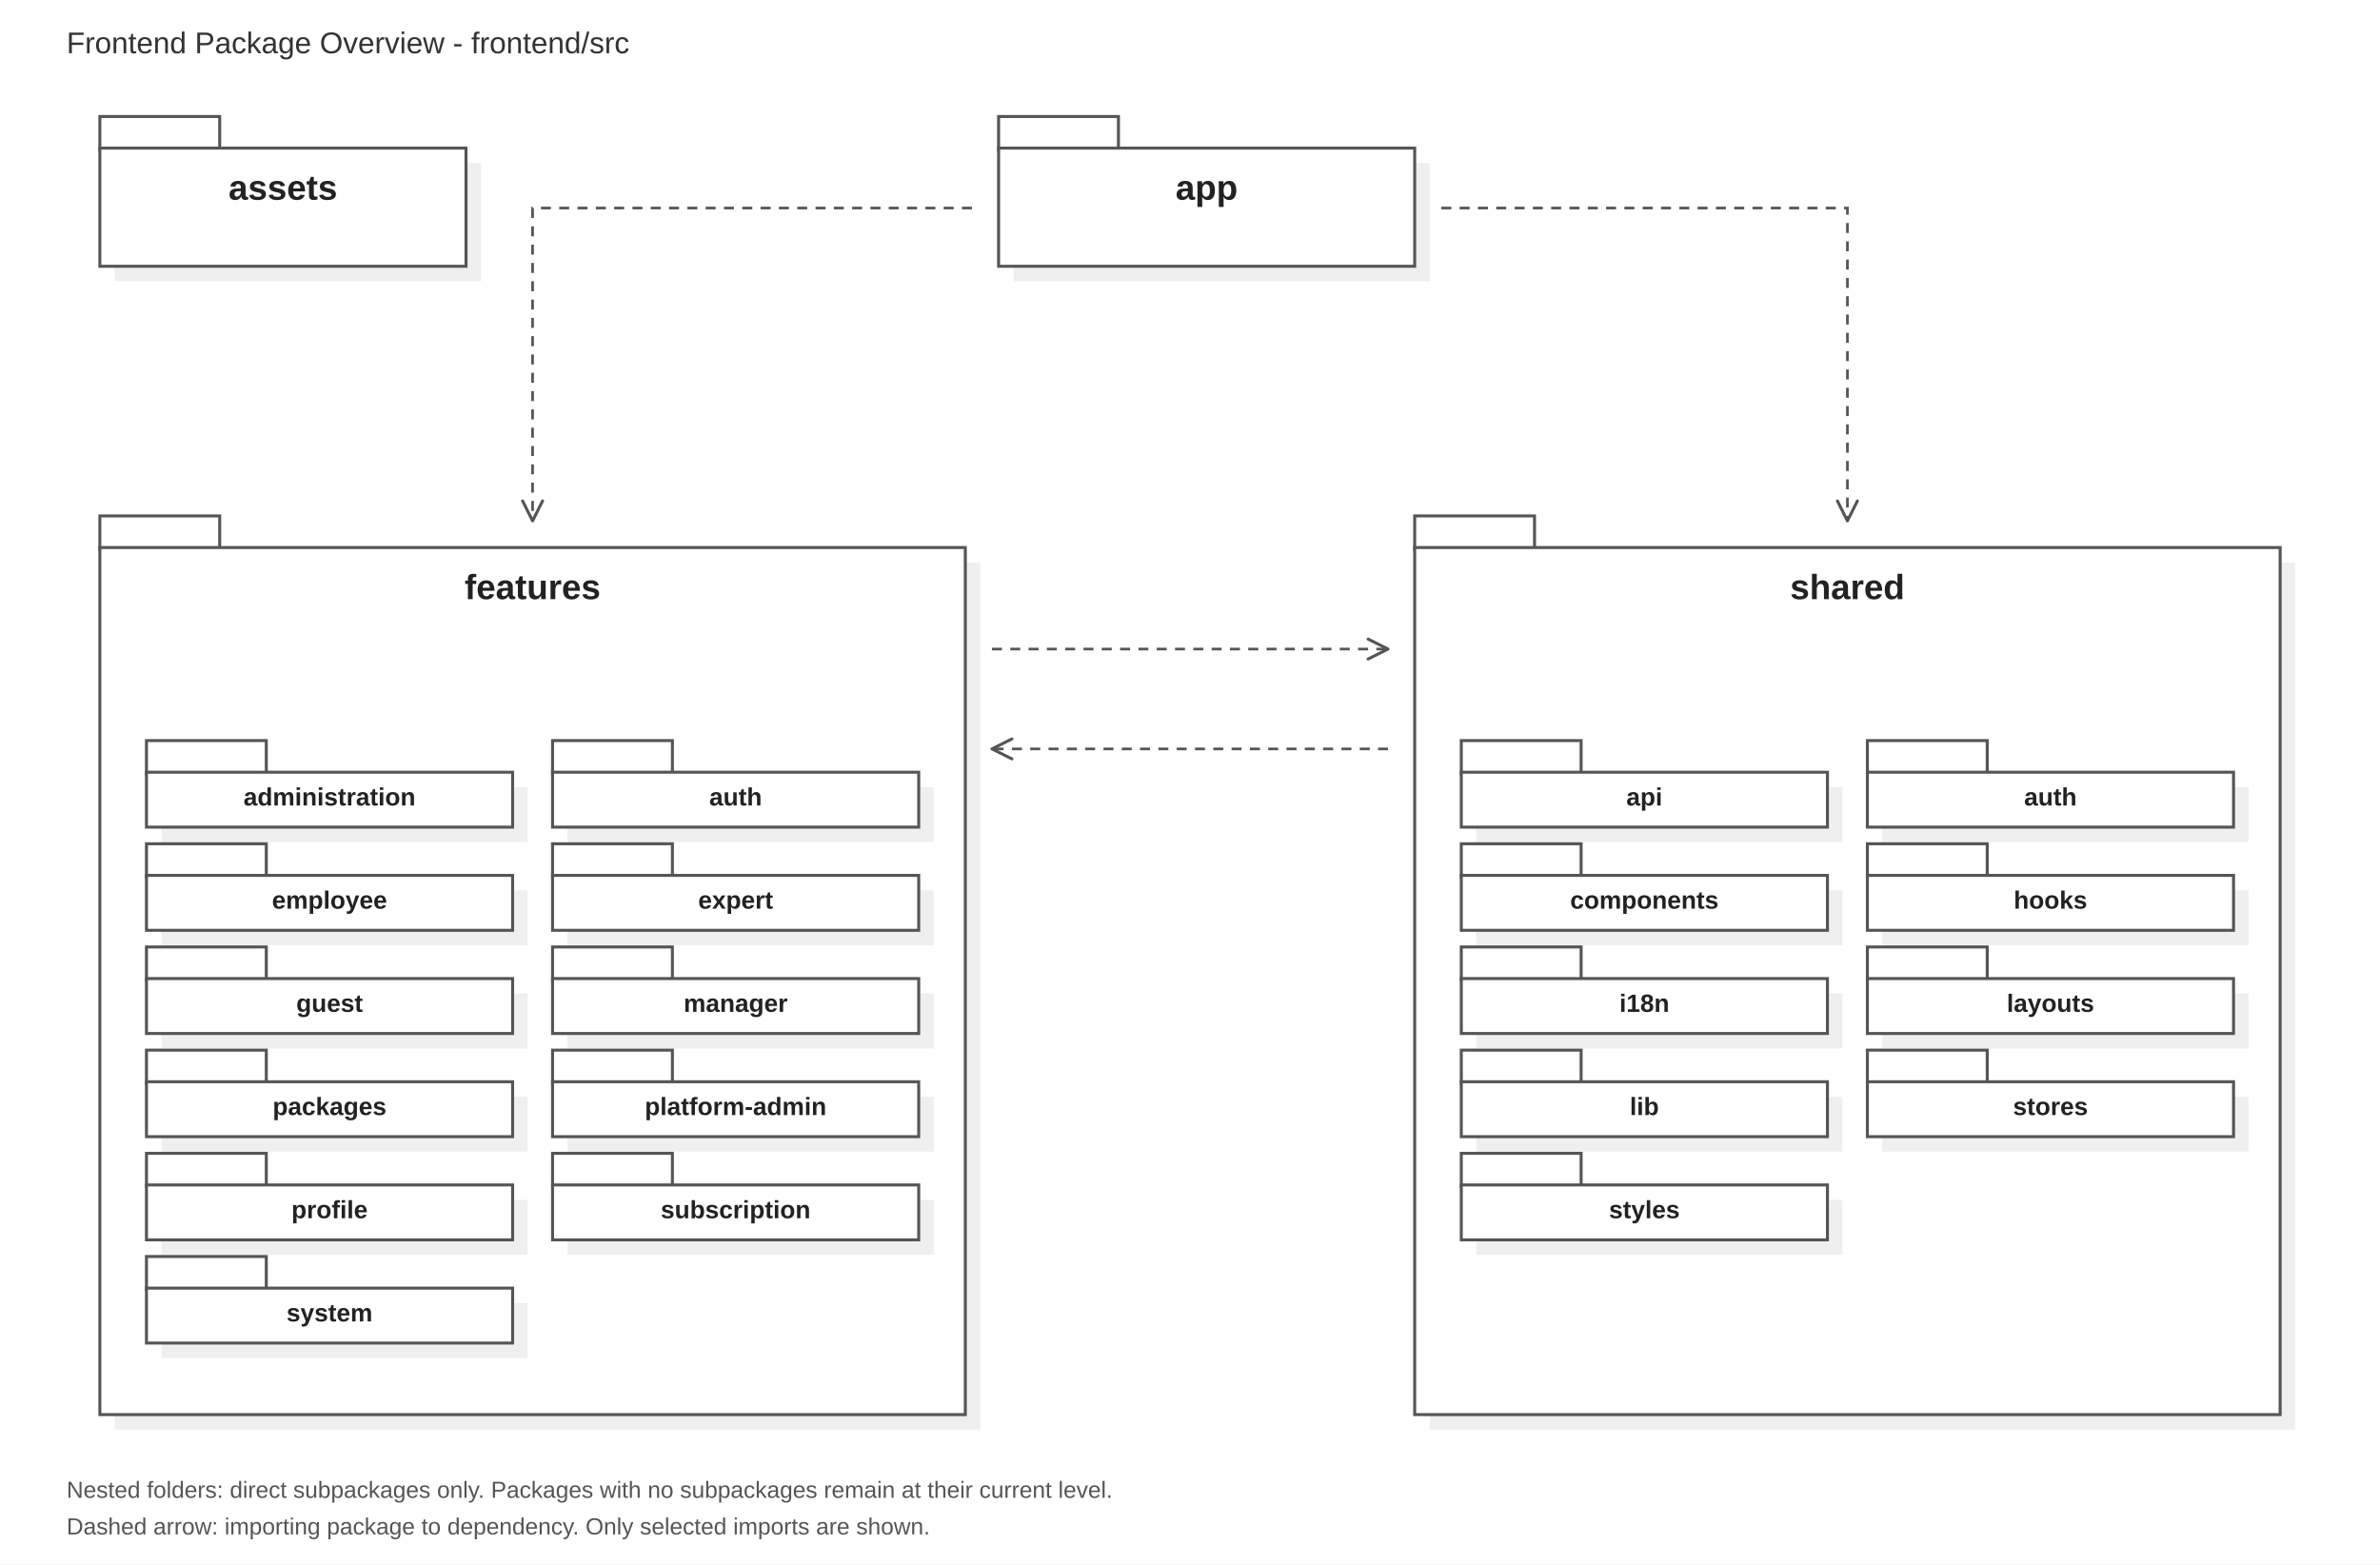
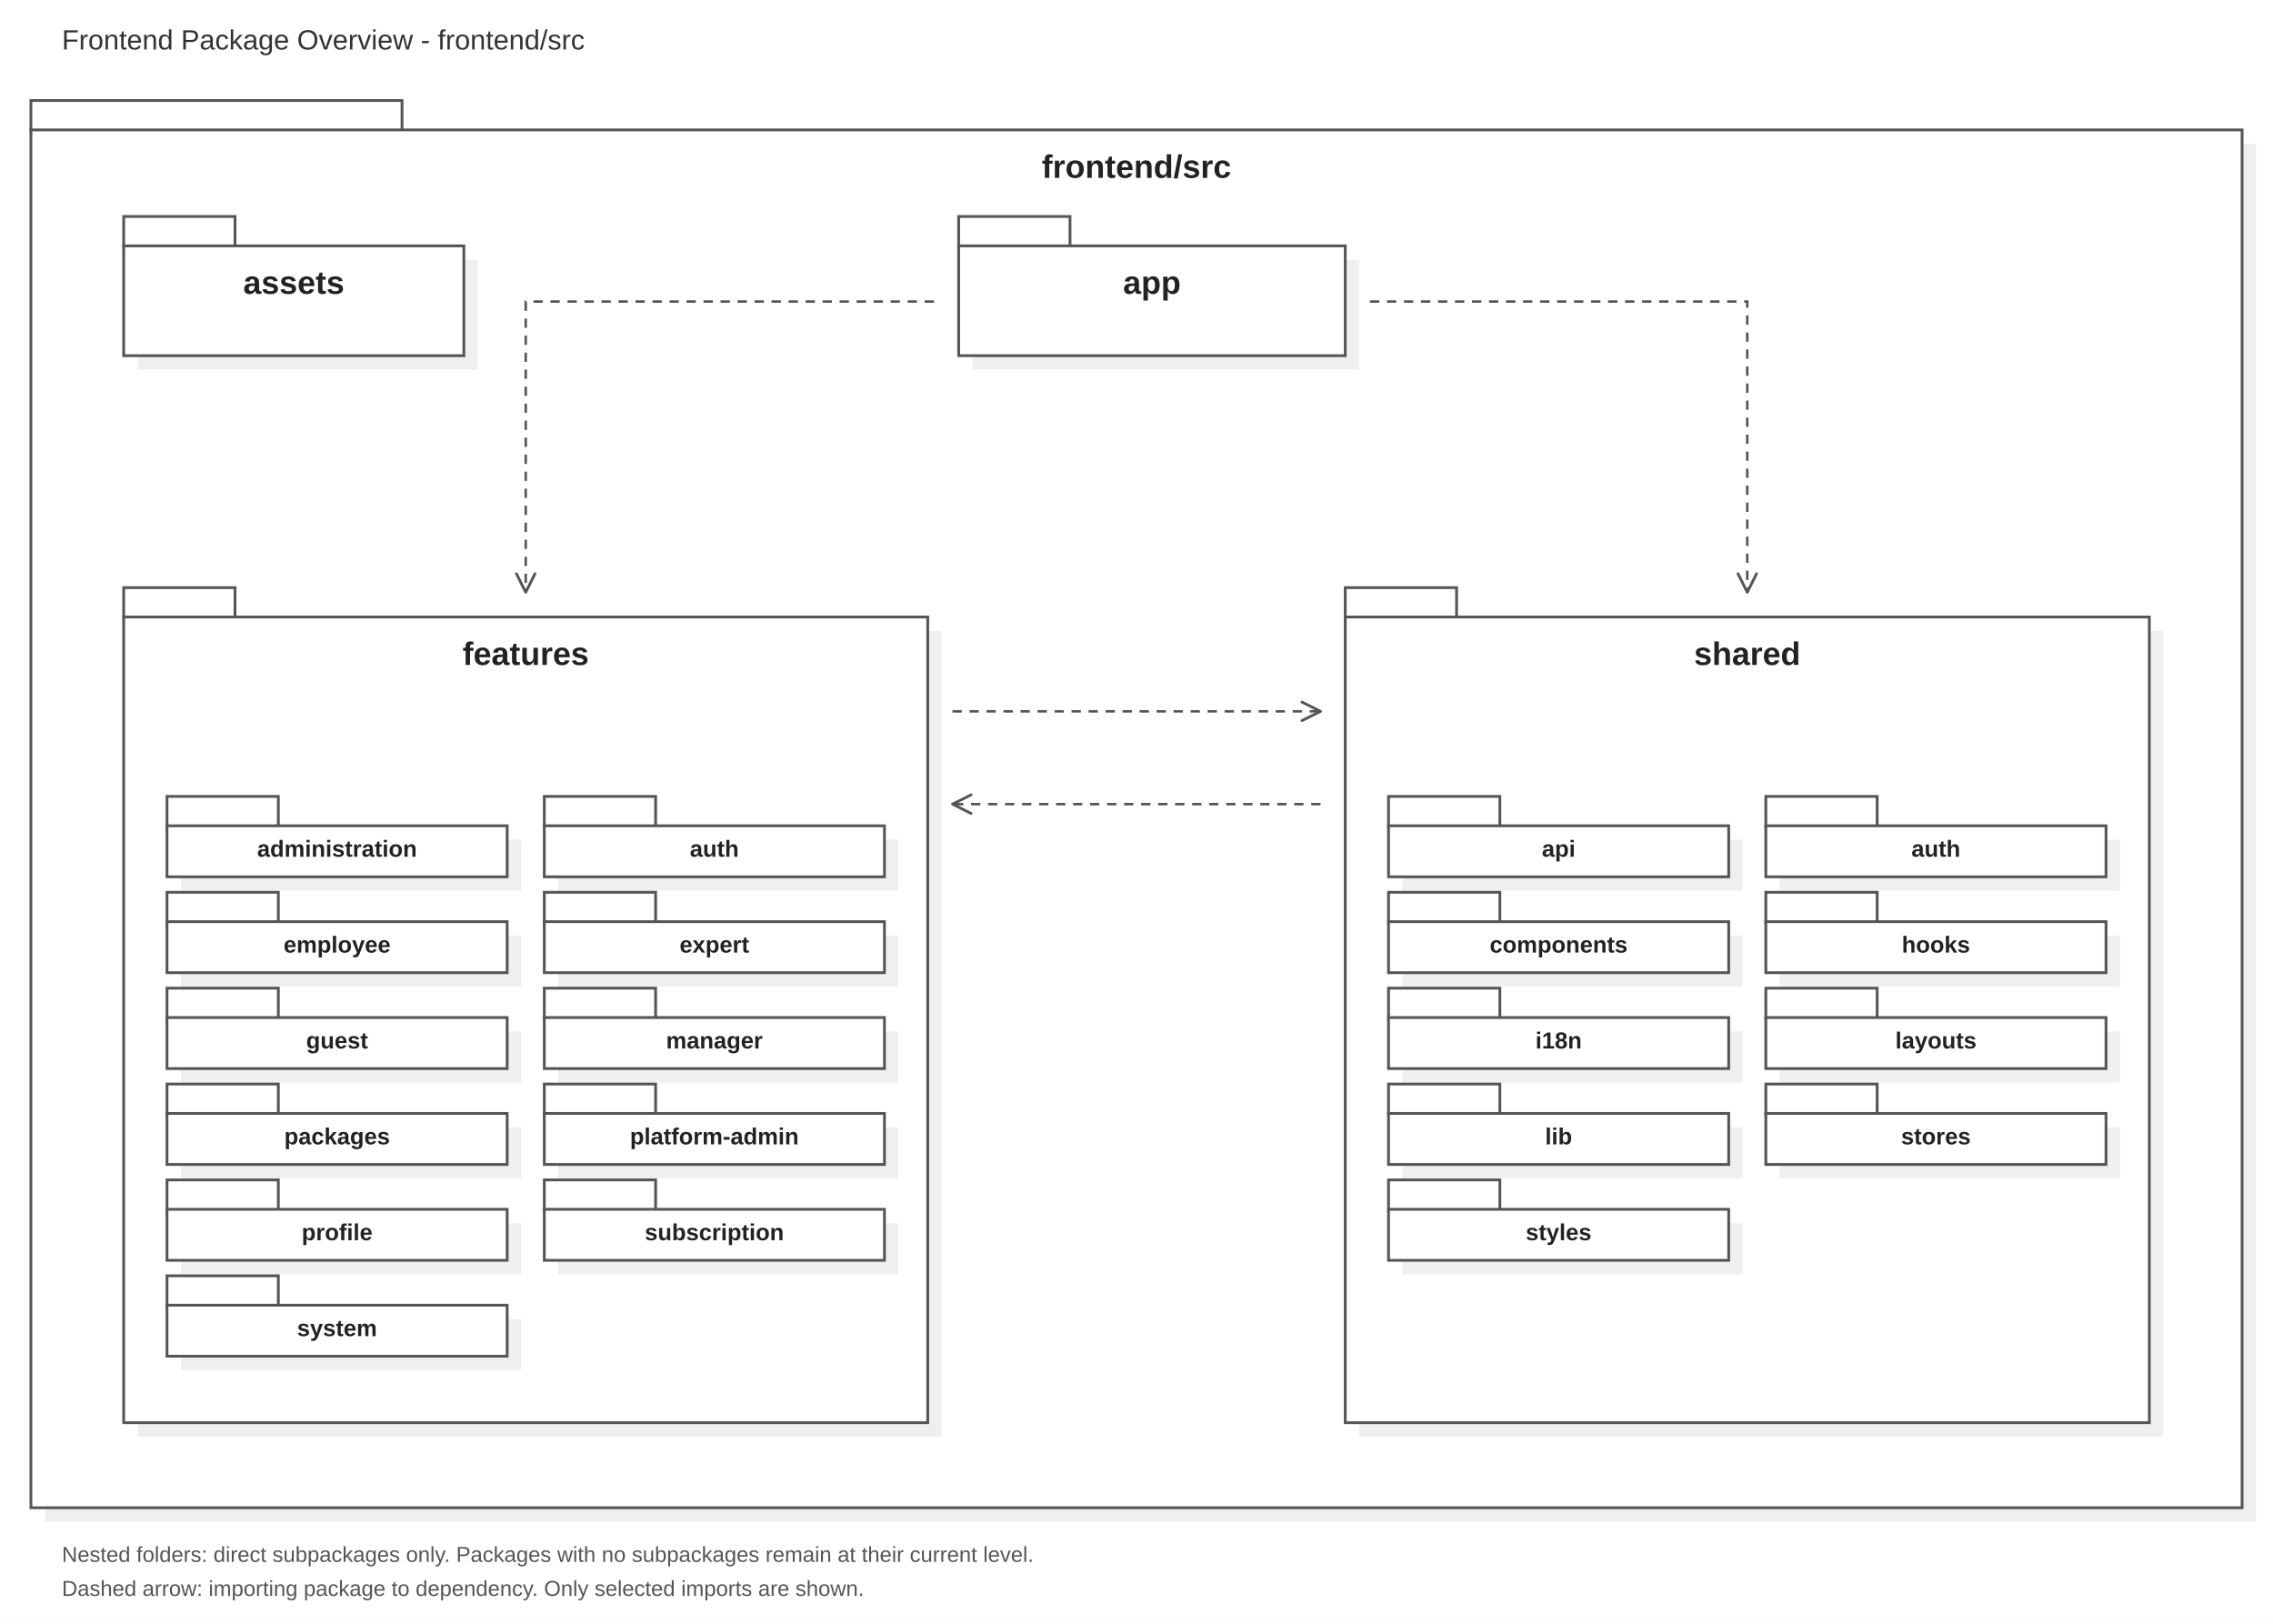
- <svg xmlns="http://www.w3.org/2000/svg" width="1430" height="940" viewBox="0 0 1430 940" role="img" aria-labelledby="title desc">
+ <svg xmlns="http://www.w3.org/2000/svg" width="1470" height="1050" viewBox="0 0 1470 1050" role="img" aria-labelledby="title desc">
  <rect width="100%" height="100%" fill="white" />
  <g font-family="Arial, sans-serif">
    <text x="40" y="32" font-size="18" fill="#333">Frontend Package Overview - frontend/src</text>
+     <g data-node="FrontendRoot">
+       <path d="M29 93 h1430 v891 h-1430 Z" fill="#efefef" />
+       <rect x="20" y="65" width="240" height="20" fill="white" stroke="#555" stroke-width="1.8" />
+       <rect x="20" y="84" width="1430" height="891" fill="white" stroke="#555" stroke-width="1.8" />
+       <text x="735" y="115" text-anchor="middle" font-size="21" font-weight="700" fill="#222">frontend/src</text>
+     </g>
    <g data-node="Shared">
-       <path d="M859 338 h520 v521 h-520 Z" fill="#efefef" />
-       <rect x="850" y="310" width="72" height="20" fill="white" stroke="#555" stroke-width="1.8" />
-       <rect x="850" y="329" width="520" height="521" fill="white" stroke="#555" stroke-width="1.8" />
-       <text x="1110" y="360" text-anchor="middle" font-size="21" font-weight="700" fill="#222">shared</text>
+       <path d="M879 408 h520 v521 h-520 Z" fill="#efefef" />
+       <rect x="870" y="380" width="72" height="20" fill="white" stroke="#555" stroke-width="1.8" />
+       <rect x="870" y="399" width="520" height="521" fill="white" stroke="#555" stroke-width="1.8" />
+       <text x="1130" y="430" text-anchor="middle" font-size="21" font-weight="700" fill="#222">shared</text>
    </g>
    <g data-node="SharedApi">
-       <path d="M887 473 h220 v33 h-220 Z" fill="#efefef" />
-       <rect x="878" y="445" width="72" height="20" fill="white" stroke="#555" stroke-width="1.8" />
-       <rect x="878" y="464" width="220" height="33" fill="white" stroke="#555" stroke-width="1.8" />
-       <text x="988" y="484" text-anchor="middle" font-size="15" font-weight="600" fill="#222">api</text>
+       <path d="M907 543 h220 v33 h-220 Z" fill="#efefef" />
+       <rect x="898" y="515" width="72" height="20" fill="white" stroke="#555" stroke-width="1.8" />
+       <rect x="898" y="534" width="220" height="33" fill="white" stroke="#555" stroke-width="1.8" />
+       <text x="1008" y="554" text-anchor="middle" font-size="15" font-weight="600" fill="#222">api</text>
    </g>
    <g data-node="SharedAuth">
-       <path d="M1131 473 h220 v33 h-220 Z" fill="#efefef" />
-       <rect x="1122" y="445" width="72" height="20" fill="white" stroke="#555" stroke-width="1.8" />
-       <rect x="1122" y="464" width="220" height="33" fill="white" stroke="#555" stroke-width="1.8" />
-       <text x="1232" y="484" text-anchor="middle" font-size="15" font-weight="600" fill="#222">auth</text>
+       <path d="M1151 543 h220 v33 h-220 Z" fill="#efefef" />
+       <rect x="1142" y="515" width="72" height="20" fill="white" stroke="#555" stroke-width="1.8" />
+       <rect x="1142" y="534" width="220" height="33" fill="white" stroke="#555" stroke-width="1.8" />
+       <text x="1252" y="554" text-anchor="middle" font-size="15" font-weight="600" fill="#222">auth</text>
    </g>
    <g data-node="SharedComponents">
-       <path d="M887 535 h220 v33 h-220 Z" fill="#efefef" />
-       <rect x="878" y="507" width="72" height="20" fill="white" stroke="#555" stroke-width="1.8" />
-       <rect x="878" y="526" width="220" height="33" fill="white" stroke="#555" stroke-width="1.8" />
-       <text x="988" y="546" text-anchor="middle" font-size="15" font-weight="600" fill="#222">components</text>
+       <path d="M907 605 h220 v33 h-220 Z" fill="#efefef" />
+       <rect x="898" y="577" width="72" height="20" fill="white" stroke="#555" stroke-width="1.8" />
+       <rect x="898" y="596" width="220" height="33" fill="white" stroke="#555" stroke-width="1.8" />
+       <text x="1008" y="616" text-anchor="middle" font-size="15" font-weight="600" fill="#222">components</text>
    </g>
    <g data-node="SharedHooks">
-       <path d="M1131 535 h220 v33 h-220 Z" fill="#efefef" />
-       <rect x="1122" y="507" width="72" height="20" fill="white" stroke="#555" stroke-width="1.8" />
-       <rect x="1122" y="526" width="220" height="33" fill="white" stroke="#555" stroke-width="1.8" />
-       <text x="1232" y="546" text-anchor="middle" font-size="15" font-weight="600" fill="#222">hooks</text>
+       <path d="M1151 605 h220 v33 h-220 Z" fill="#efefef" />
+       <rect x="1142" y="577" width="72" height="20" fill="white" stroke="#555" stroke-width="1.8" />
+       <rect x="1142" y="596" width="220" height="33" fill="white" stroke="#555" stroke-width="1.8" />
+       <text x="1252" y="616" text-anchor="middle" font-size="15" font-weight="600" fill="#222">hooks</text>
    </g>
    <g data-node="SharedI18n">
-       <path d="M887 597 h220 v33 h-220 Z" fill="#efefef" />
-       <rect x="878" y="569" width="72" height="20" fill="white" stroke="#555" stroke-width="1.8" />
-       <rect x="878" y="588" width="220" height="33" fill="white" stroke="#555" stroke-width="1.8" />
-       <text x="988" y="608" text-anchor="middle" font-size="15" font-weight="600" fill="#222">i18n</text>
+       <path d="M907 667 h220 v33 h-220 Z" fill="#efefef" />
+       <rect x="898" y="639" width="72" height="20" fill="white" stroke="#555" stroke-width="1.8" />
+       <rect x="898" y="658" width="220" height="33" fill="white" stroke="#555" stroke-width="1.8" />
+       <text x="1008" y="678" text-anchor="middle" font-size="15" font-weight="600" fill="#222">i18n</text>
    </g>
    <g data-node="SharedLayouts">
-       <path d="M1131 597 h220 v33 h-220 Z" fill="#efefef" />
-       <rect x="1122" y="569" width="72" height="20" fill="white" stroke="#555" stroke-width="1.8" />
-       <rect x="1122" y="588" width="220" height="33" fill="white" stroke="#555" stroke-width="1.8" />
-       <text x="1232" y="608" text-anchor="middle" font-size="15" font-weight="600" fill="#222">layouts</text>
+       <path d="M1151 667 h220 v33 h-220 Z" fill="#efefef" />
+       <rect x="1142" y="639" width="72" height="20" fill="white" stroke="#555" stroke-width="1.8" />
+       <rect x="1142" y="658" width="220" height="33" fill="white" stroke="#555" stroke-width="1.8" />
+       <text x="1252" y="678" text-anchor="middle" font-size="15" font-weight="600" fill="#222">layouts</text>
    </g>
    <g data-node="SharedLib">
-       <path d="M887 659 h220 v33 h-220 Z" fill="#efefef" />
-       <rect x="878" y="631" width="72" height="20" fill="white" stroke="#555" stroke-width="1.8" />
-       <rect x="878" y="650" width="220" height="33" fill="white" stroke="#555" stroke-width="1.8" />
-       <text x="988" y="670" text-anchor="middle" font-size="15" font-weight="600" fill="#222">lib</text>
+       <path d="M907 729 h220 v33 h-220 Z" fill="#efefef" />
+       <rect x="898" y="701" width="72" height="20" fill="white" stroke="#555" stroke-width="1.8" />
+       <rect x="898" y="720" width="220" height="33" fill="white" stroke="#555" stroke-width="1.8" />
+       <text x="1008" y="740" text-anchor="middle" font-size="15" font-weight="600" fill="#222">lib</text>
    </g>
    <g data-node="SharedStores">
-       <path d="M1131 659 h220 v33 h-220 Z" fill="#efefef" />
-       <rect x="1122" y="631" width="72" height="20" fill="white" stroke="#555" stroke-width="1.8" />
-       <rect x="1122" y="650" width="220" height="33" fill="white" stroke="#555" stroke-width="1.8" />
-       <text x="1232" y="670" text-anchor="middle" font-size="15" font-weight="600" fill="#222">stores</text>
+       <path d="M1151 729 h220 v33 h-220 Z" fill="#efefef" />
+       <rect x="1142" y="701" width="72" height="20" fill="white" stroke="#555" stroke-width="1.8" />
+       <rect x="1142" y="720" width="220" height="33" fill="white" stroke="#555" stroke-width="1.8" />
+       <text x="1252" y="740" text-anchor="middle" font-size="15" font-weight="600" fill="#222">stores</text>
    </g>
    <g data-node="SharedStyles">
-       <path d="M887 721 h220 v33 h-220 Z" fill="#efefef" />
-       <rect x="878" y="693" width="72" height="20" fill="white" stroke="#555" stroke-width="1.8" />
-       <rect x="878" y="712" width="220" height="33" fill="white" stroke="#555" stroke-width="1.8" />
-       <text x="988" y="732" text-anchor="middle" font-size="15" font-weight="600" fill="#222">styles</text>
+       <path d="M907 791 h220 v33 h-220 Z" fill="#efefef" />
+       <rect x="898" y="763" width="72" height="20" fill="white" stroke="#555" stroke-width="1.8" />
+       <rect x="898" y="782" width="220" height="33" fill="white" stroke="#555" stroke-width="1.8" />
+       <text x="1008" y="802" text-anchor="middle" font-size="15" font-weight="600" fill="#222">styles</text>
    </g>
    <g data-node="App">
-       <path d="M609 98 h250 v71 h-250 Z" fill="#efefef" />
-       <rect x="600" y="70" width="72" height="20" fill="white" stroke="#555" stroke-width="1.8" />
-       <rect x="600" y="89" width="250" height="71" fill="white" stroke="#555" stroke-width="1.8" />
-       <text x="725" y="120" text-anchor="middle" font-size="21" font-weight="700" fill="#222">app</text>
+       <path d="M629 168 h250 v71 h-250 Z" fill="#efefef" />
+       <rect x="620" y="140" width="72" height="20" fill="white" stroke="#555" stroke-width="1.8" />
+       <rect x="620" y="159" width="250" height="71" fill="white" stroke="#555" stroke-width="1.8" />
+       <text x="745" y="190" text-anchor="middle" font-size="21" font-weight="700" fill="#222">app</text>
    </g>
    <g data-node="Features">
-       <path d="M69 338 h520 v521 h-520 Z" fill="#efefef" />
-       <rect x="60" y="310" width="72" height="20" fill="white" stroke="#555" stroke-width="1.8" />
-       <rect x="60" y="329" width="520" height="521" fill="white" stroke="#555" stroke-width="1.8" />
-       <text x="320" y="360" text-anchor="middle" font-size="21" font-weight="700" fill="#222">features</text>
+       <path d="M89 408 h520 v521 h-520 Z" fill="#efefef" />
+       <rect x="80" y="380" width="72" height="20" fill="white" stroke="#555" stroke-width="1.8" />
+       <rect x="80" y="399" width="520" height="521" fill="white" stroke="#555" stroke-width="1.8" />
+       <text x="340" y="430" text-anchor="middle" font-size="21" font-weight="700" fill="#222">features</text>
    </g>
    <g data-node="Administration">
-       <path d="M97 473 h220 v33 h-220 Z" fill="#efefef" />
-       <rect x="88" y="445" width="72" height="20" fill="white" stroke="#555" stroke-width="1.8" />
-       <rect x="88" y="464" width="220" height="33" fill="white" stroke="#555" stroke-width="1.8" />
-       <text x="198" y="484" text-anchor="middle" font-size="15" font-weight="600" fill="#222">administration</text>
+       <path d="M117 543 h220 v33 h-220 Z" fill="#efefef" />
+       <rect x="108" y="515" width="72" height="20" fill="white" stroke="#555" stroke-width="1.8" />
+       <rect x="108" y="534" width="220" height="33" fill="white" stroke="#555" stroke-width="1.8" />
+       <text x="218" y="554" text-anchor="middle" font-size="15" font-weight="600" fill="#222">administration</text>
    </g>
    <g data-node="Auth">
-       <path d="M341 473 h220 v33 h-220 Z" fill="#efefef" />
-       <rect x="332" y="445" width="72" height="20" fill="white" stroke="#555" stroke-width="1.8" />
-       <rect x="332" y="464" width="220" height="33" fill="white" stroke="#555" stroke-width="1.8" />
-       <text x="442" y="484" text-anchor="middle" font-size="15" font-weight="600" fill="#222">auth</text>
+       <path d="M361 543 h220 v33 h-220 Z" fill="#efefef" />
+       <rect x="352" y="515" width="72" height="20" fill="white" stroke="#555" stroke-width="1.8" />
+       <rect x="352" y="534" width="220" height="33" fill="white" stroke="#555" stroke-width="1.8" />
+       <text x="462" y="554" text-anchor="middle" font-size="15" font-weight="600" fill="#222">auth</text>
    </g>
    <g data-node="Employee">
-       <path d="M97 535 h220 v33 h-220 Z" fill="#efefef" />
-       <rect x="88" y="507" width="72" height="20" fill="white" stroke="#555" stroke-width="1.8" />
-       <rect x="88" y="526" width="220" height="33" fill="white" stroke="#555" stroke-width="1.8" />
-       <text x="198" y="546" text-anchor="middle" font-size="15" font-weight="600" fill="#222">employee</text>
+       <path d="M117 605 h220 v33 h-220 Z" fill="#efefef" />
+       <rect x="108" y="577" width="72" height="20" fill="white" stroke="#555" stroke-width="1.8" />
+       <rect x="108" y="596" width="220" height="33" fill="white" stroke="#555" stroke-width="1.8" />
+       <text x="218" y="616" text-anchor="middle" font-size="15" font-weight="600" fill="#222">employee</text>
    </g>
    <g data-node="Expert">
-       <path d="M341 535 h220 v33 h-220 Z" fill="#efefef" />
-       <rect x="332" y="507" width="72" height="20" fill="white" stroke="#555" stroke-width="1.8" />
-       <rect x="332" y="526" width="220" height="33" fill="white" stroke="#555" stroke-width="1.8" />
-       <text x="442" y="546" text-anchor="middle" font-size="15" font-weight="600" fill="#222">expert</text>
+       <path d="M361 605 h220 v33 h-220 Z" fill="#efefef" />
+       <rect x="352" y="577" width="72" height="20" fill="white" stroke="#555" stroke-width="1.8" />
+       <rect x="352" y="596" width="220" height="33" fill="white" stroke="#555" stroke-width="1.8" />
+       <text x="462" y="616" text-anchor="middle" font-size="15" font-weight="600" fill="#222">expert</text>
    </g>
    <g data-node="Guest">
-       <path d="M97 597 h220 v33 h-220 Z" fill="#efefef" />
-       <rect x="88" y="569" width="72" height="20" fill="white" stroke="#555" stroke-width="1.8" />
-       <rect x="88" y="588" width="220" height="33" fill="white" stroke="#555" stroke-width="1.8" />
-       <text x="198" y="608" text-anchor="middle" font-size="15" font-weight="600" fill="#222">guest</text>
+       <path d="M117 667 h220 v33 h-220 Z" fill="#efefef" />
+       <rect x="108" y="639" width="72" height="20" fill="white" stroke="#555" stroke-width="1.8" />
+       <rect x="108" y="658" width="220" height="33" fill="white" stroke="#555" stroke-width="1.8" />
+       <text x="218" y="678" text-anchor="middle" font-size="15" font-weight="600" fill="#222">guest</text>
    </g>
    <g data-node="Manager">
-       <path d="M341 597 h220 v33 h-220 Z" fill="#efefef" />
-       <rect x="332" y="569" width="72" height="20" fill="white" stroke="#555" stroke-width="1.8" />
-       <rect x="332" y="588" width="220" height="33" fill="white" stroke="#555" stroke-width="1.8" />
-       <text x="442" y="608" text-anchor="middle" font-size="15" font-weight="600" fill="#222">manager</text>
+       <path d="M361 667 h220 v33 h-220 Z" fill="#efefef" />
+       <rect x="352" y="639" width="72" height="20" fill="white" stroke="#555" stroke-width="1.8" />
+       <rect x="352" y="658" width="220" height="33" fill="white" stroke="#555" stroke-width="1.8" />
+       <text x="462" y="678" text-anchor="middle" font-size="15" font-weight="600" fill="#222">manager</text>
    </g>
    <g data-node="Packages">
-       <path d="M97 659 h220 v33 h-220 Z" fill="#efefef" />
-       <rect x="88" y="631" width="72" height="20" fill="white" stroke="#555" stroke-width="1.8" />
-       <rect x="88" y="650" width="220" height="33" fill="white" stroke="#555" stroke-width="1.8" />
-       <text x="198" y="670" text-anchor="middle" font-size="15" font-weight="600" fill="#222">packages</text>
+       <path d="M117 729 h220 v33 h-220 Z" fill="#efefef" />
+       <rect x="108" y="701" width="72" height="20" fill="white" stroke="#555" stroke-width="1.8" />
+       <rect x="108" y="720" width="220" height="33" fill="white" stroke="#555" stroke-width="1.8" />
+       <text x="218" y="740" text-anchor="middle" font-size="15" font-weight="600" fill="#222">packages</text>
    </g>
    <g data-node="PlatformAdmin">
-       <path d="M341 659 h220 v33 h-220 Z" fill="#efefef" />
-       <rect x="332" y="631" width="72" height="20" fill="white" stroke="#555" stroke-width="1.8" />
-       <rect x="332" y="650" width="220" height="33" fill="white" stroke="#555" stroke-width="1.8" />
-       <text x="442" y="670" text-anchor="middle" font-size="15" font-weight="600" fill="#222">platform-admin</text>
+       <path d="M361 729 h220 v33 h-220 Z" fill="#efefef" />
+       <rect x="352" y="701" width="72" height="20" fill="white" stroke="#555" stroke-width="1.8" />
+       <rect x="352" y="720" width="220" height="33" fill="white" stroke="#555" stroke-width="1.8" />
+       <text x="462" y="740" text-anchor="middle" font-size="15" font-weight="600" fill="#222">platform-admin</text>
    </g>
    <g data-node="Profile">
-       <path d="M97 721 h220 v33 h-220 Z" fill="#efefef" />
-       <rect x="88" y="693" width="72" height="20" fill="white" stroke="#555" stroke-width="1.8" />
-       <rect x="88" y="712" width="220" height="33" fill="white" stroke="#555" stroke-width="1.8" />
-       <text x="198" y="732" text-anchor="middle" font-size="15" font-weight="600" fill="#222">profile</text>
+       <path d="M117 791 h220 v33 h-220 Z" fill="#efefef" />
+       <rect x="108" y="763" width="72" height="20" fill="white" stroke="#555" stroke-width="1.8" />
+       <rect x="108" y="782" width="220" height="33" fill="white" stroke="#555" stroke-width="1.8" />
+       <text x="218" y="802" text-anchor="middle" font-size="15" font-weight="600" fill="#222">profile</text>
    </g>
    <g data-node="Subscription">
-       <path d="M341 721 h220 v33 h-220 Z" fill="#efefef" />
-       <rect x="332" y="693" width="72" height="20" fill="white" stroke="#555" stroke-width="1.8" />
-       <rect x="332" y="712" width="220" height="33" fill="white" stroke="#555" stroke-width="1.8" />
-       <text x="442" y="732" text-anchor="middle" font-size="15" font-weight="600" fill="#222">subscription</text>
+       <path d="M361 791 h220 v33 h-220 Z" fill="#efefef" />
+       <rect x="352" y="763" width="72" height="20" fill="white" stroke="#555" stroke-width="1.8" />
+       <rect x="352" y="782" width="220" height="33" fill="white" stroke="#555" stroke-width="1.8" />
+       <text x="462" y="802" text-anchor="middle" font-size="15" font-weight="600" fill="#222">subscription</text>
    </g>
    <g data-node="System">
-       <path d="M97 783 h220 v33 h-220 Z" fill="#efefef" />
-       <rect x="88" y="755" width="72" height="20" fill="white" stroke="#555" stroke-width="1.8" />
-       <rect x="88" y="774" width="220" height="33" fill="white" stroke="#555" stroke-width="1.8" />
-       <text x="198" y="794" text-anchor="middle" font-size="15" font-weight="600" fill="#222">system</text>
+       <path d="M117 853 h220 v33 h-220 Z" fill="#efefef" />
+       <rect x="108" y="825" width="72" height="20" fill="white" stroke="#555" stroke-width="1.8" />
+       <rect x="108" y="844" width="220" height="33" fill="white" stroke="#555" stroke-width="1.8" />
+       <text x="218" y="864" text-anchor="middle" font-size="15" font-weight="600" fill="#222">system</text>
    </g>
    <g data-node="Assets">
-       <path d="M69 98 h220 v71 h-220 Z" fill="#efefef" />
-       <rect x="60" y="70" width="72" height="20" fill="white" stroke="#555" stroke-width="1.8" />
-       <rect x="60" y="89" width="220" height="71" fill="white" stroke="#555" stroke-width="1.8" />
-       <text x="170" y="120" text-anchor="middle" font-size="21" font-weight="700" fill="#222">assets</text>
+       <path d="M89 168 h220 v71 h-220 Z" fill="#efefef" />
+       <rect x="80" y="140" width="72" height="20" fill="white" stroke="#555" stroke-width="1.8" />
+       <rect x="80" y="159" width="220" height="71" fill="white" stroke="#555" stroke-width="1.8" />
+       <text x="190" y="190" text-anchor="middle" font-size="21" font-weight="700" fill="#222">assets</text>
    </g>
-     <path data-edge="App&gt;Features" d="M584 125 L320 125 L320 313" fill="none" stroke="#555" stroke-width="1.6" stroke-dasharray="6 5" />
-     <path data-arrowhead="App&gt;Features" d="M314 301 L320 313 L326 301" fill="none" stroke="#555" stroke-width="1.8" stroke-linecap="round" stroke-linejoin="round" />
-     <path data-edge="App&gt;Shared" d="M866 125 L1110 125 L1110 313" fill="none" stroke="#555" stroke-width="1.6" stroke-dasharray="6 5" />
-     <path data-arrowhead="App&gt;Shared" d="M1104 301 L1110 313 L1116 301" fill="none" stroke="#555" stroke-width="1.8" stroke-linecap="round" stroke-linejoin="round" />
-     <path data-edge="Features&gt;Shared" d="M596 390 L834 390" fill="none" stroke="#555" stroke-width="1.6" stroke-dasharray="6 5" />
-     <path data-arrowhead="Features&gt;Shared" d="M822 396 L834 390 L822 384" fill="none" stroke="#555" stroke-width="1.8" stroke-linecap="round" stroke-linejoin="round" />
-     <path data-edge="Shared&gt;Features" d="M834 450 L596 450" fill="none" stroke="#555" stroke-width="1.6" stroke-dasharray="6 5" />
-     <path data-arrowhead="Shared&gt;Features" d="M608 444 L596 450 L608 456" fill="none" stroke="#555" stroke-width="1.8" stroke-linecap="round" stroke-linejoin="round" />
-     <text x="40" y="900" font-size="14" fill="#555">Nested folders: direct subpackages only. Packages with no subpackages remain at their current level.</text>
-     <text x="40" y="922" font-size="14" fill="#555">Dashed arrow: importing package to dependency. Only selected imports are shown.</text>
+     <path data-edge="App&gt;Features" d="M604 195 L340 195 L340 383" fill="none" stroke="#555" stroke-width="1.6" stroke-dasharray="6 5" />
+     <path data-arrowhead="App&gt;Features" d="M334 371 L340 383 L346 371" fill="none" stroke="#555" stroke-width="1.8" stroke-linecap="round" stroke-linejoin="round" />
+     <path data-edge="App&gt;Shared" d="M886 195 L1130 195 L1130 383" fill="none" stroke="#555" stroke-width="1.6" stroke-dasharray="6 5" />
+     <path data-arrowhead="App&gt;Shared" d="M1124 371 L1130 383 L1136 371" fill="none" stroke="#555" stroke-width="1.8" stroke-linecap="round" stroke-linejoin="round" />
+     <path data-edge="Features&gt;Shared" d="M616 460 L854 460" fill="none" stroke="#555" stroke-width="1.6" stroke-dasharray="6 5" />
+     <path data-arrowhead="Features&gt;Shared" d="M842 466 L854 460 L842 454" fill="none" stroke="#555" stroke-width="1.8" stroke-linecap="round" stroke-linejoin="round" />
+     <path data-edge="Shared&gt;Features" d="M854 520 L616 520" fill="none" stroke="#555" stroke-width="1.6" stroke-dasharray="6 5" />
+     <path data-arrowhead="Shared&gt;Features" d="M628 514 L616 520 L628 526" fill="none" stroke="#555" stroke-width="1.8" stroke-linecap="round" stroke-linejoin="round" />
+     <text x="40" y="1010" font-size="14" fill="#555">Nested folders: direct subpackages only. Packages with no subpackages remain at their current level.</text>
+     <text x="40" y="1032" font-size="14" fill="#555">Dashed arrow: importing package to dependency. Only selected imports are shown.</text>
  </g>
</svg>
